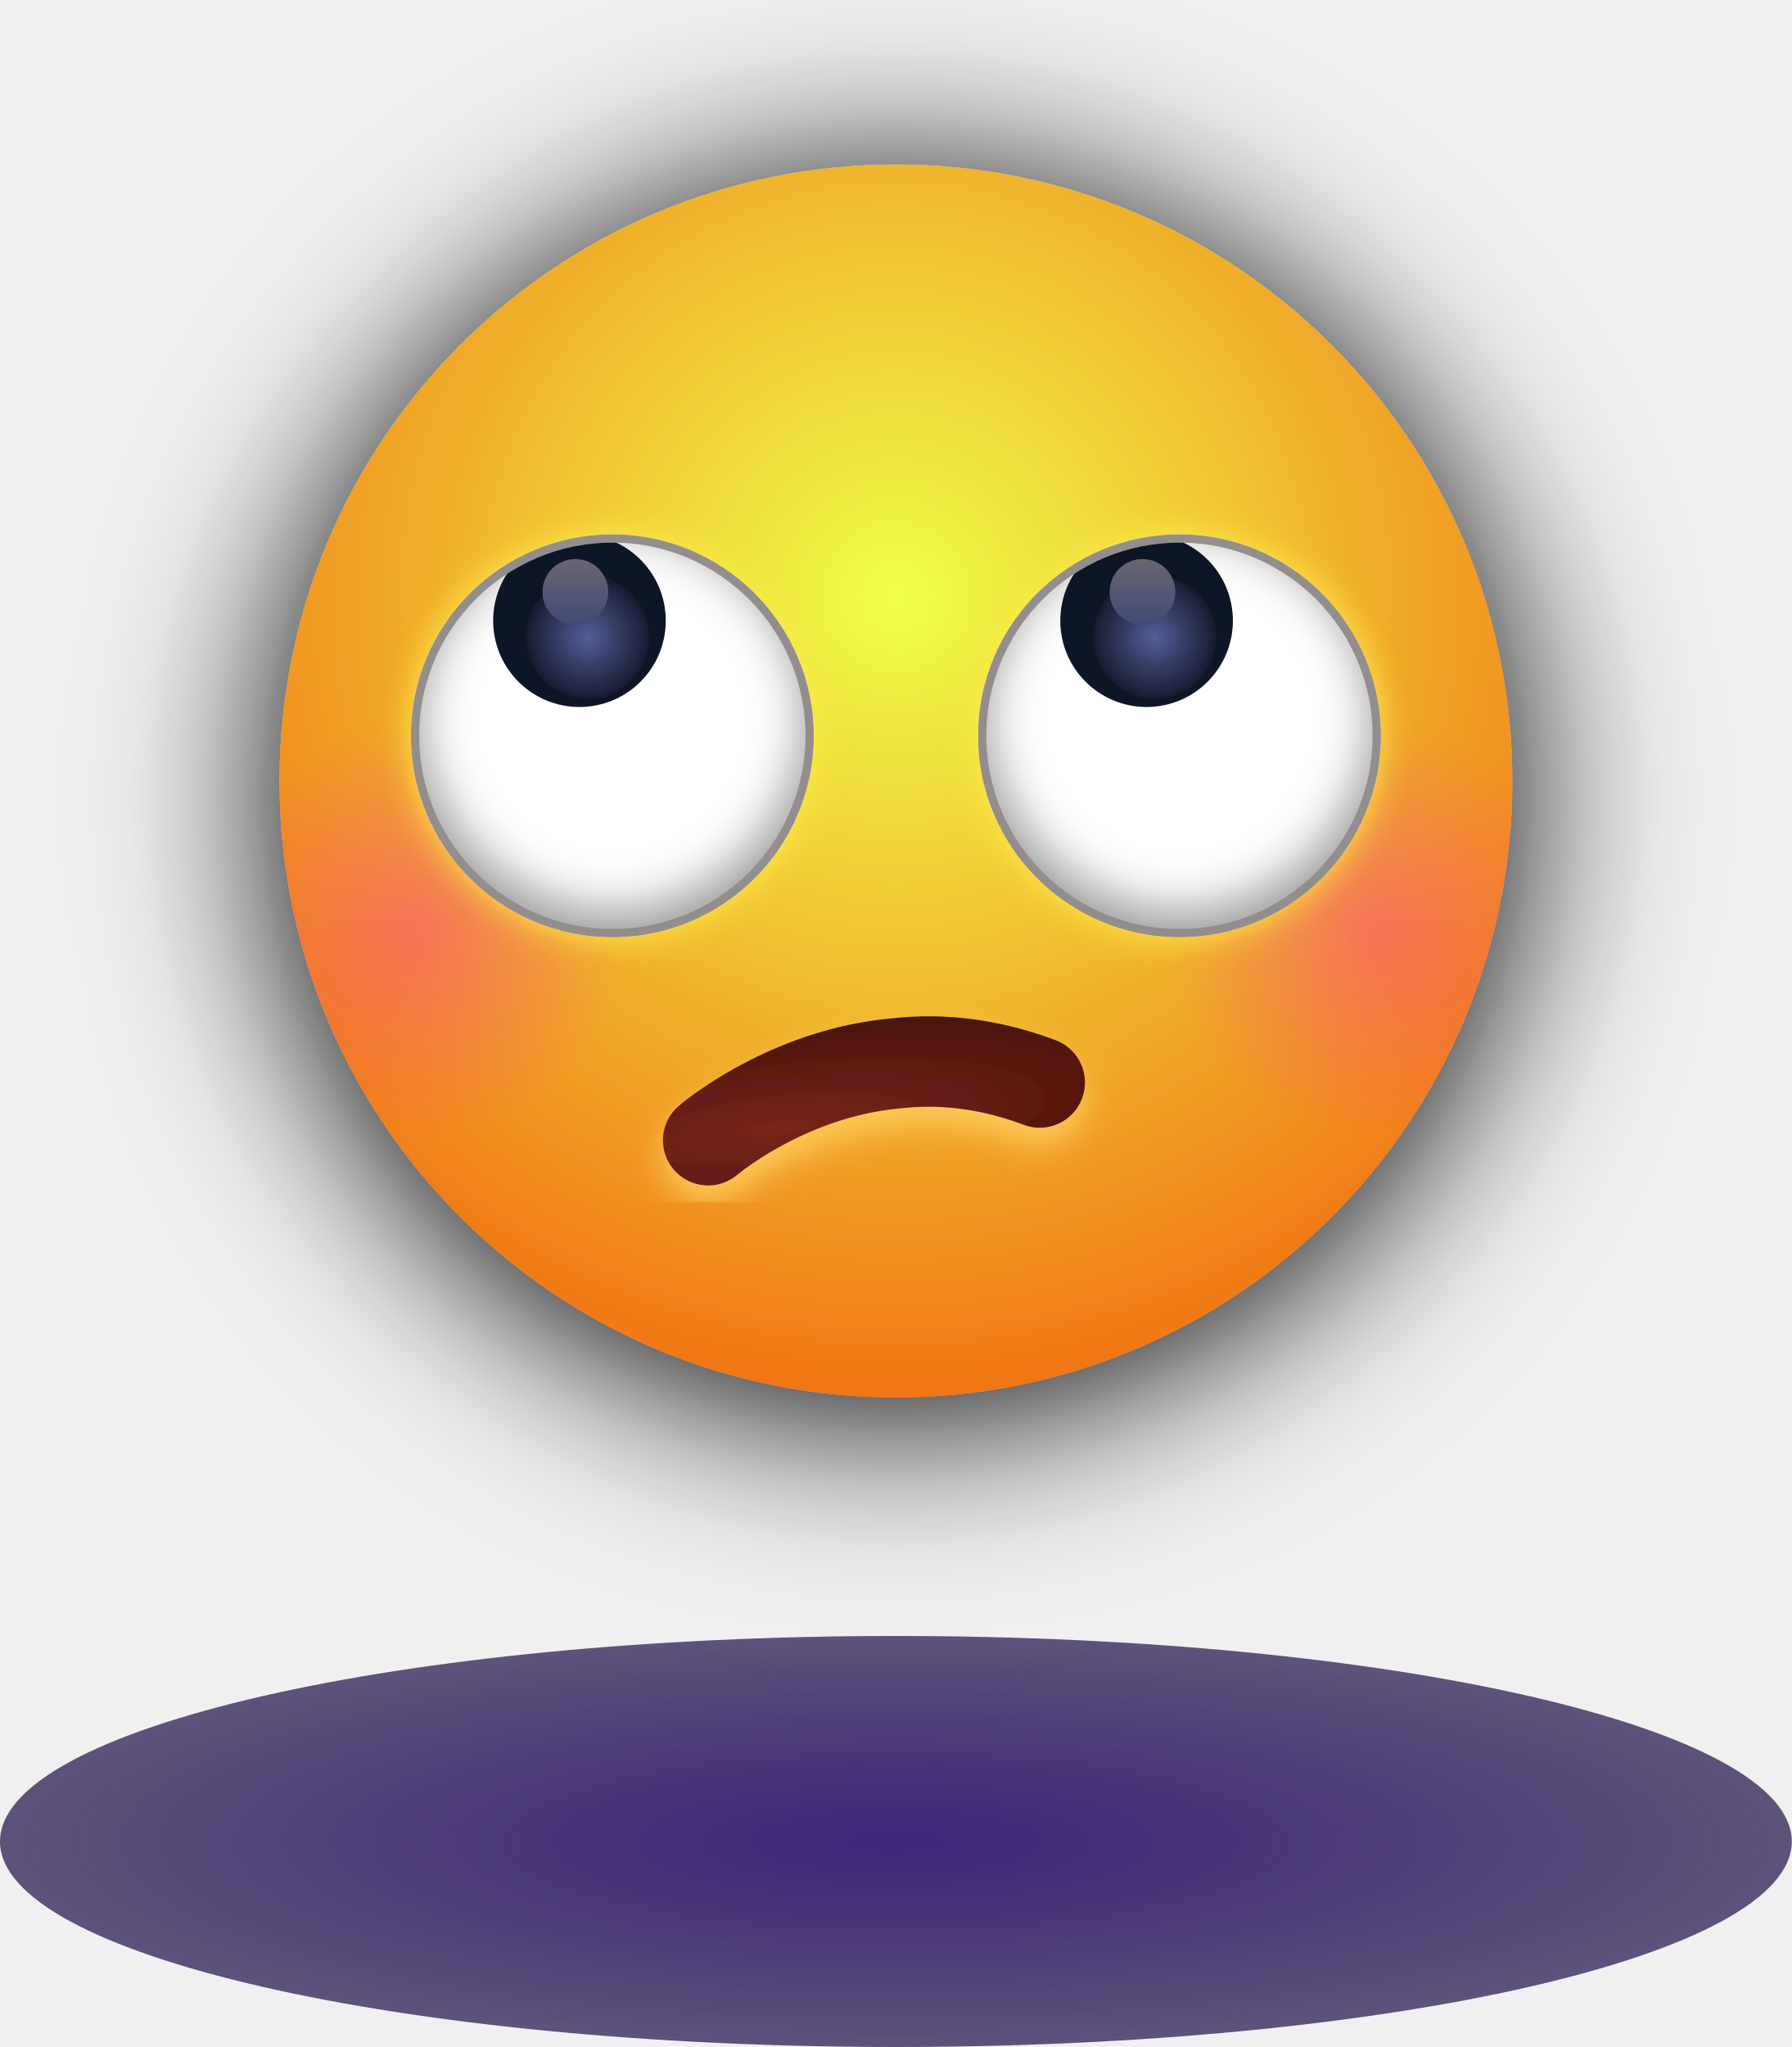
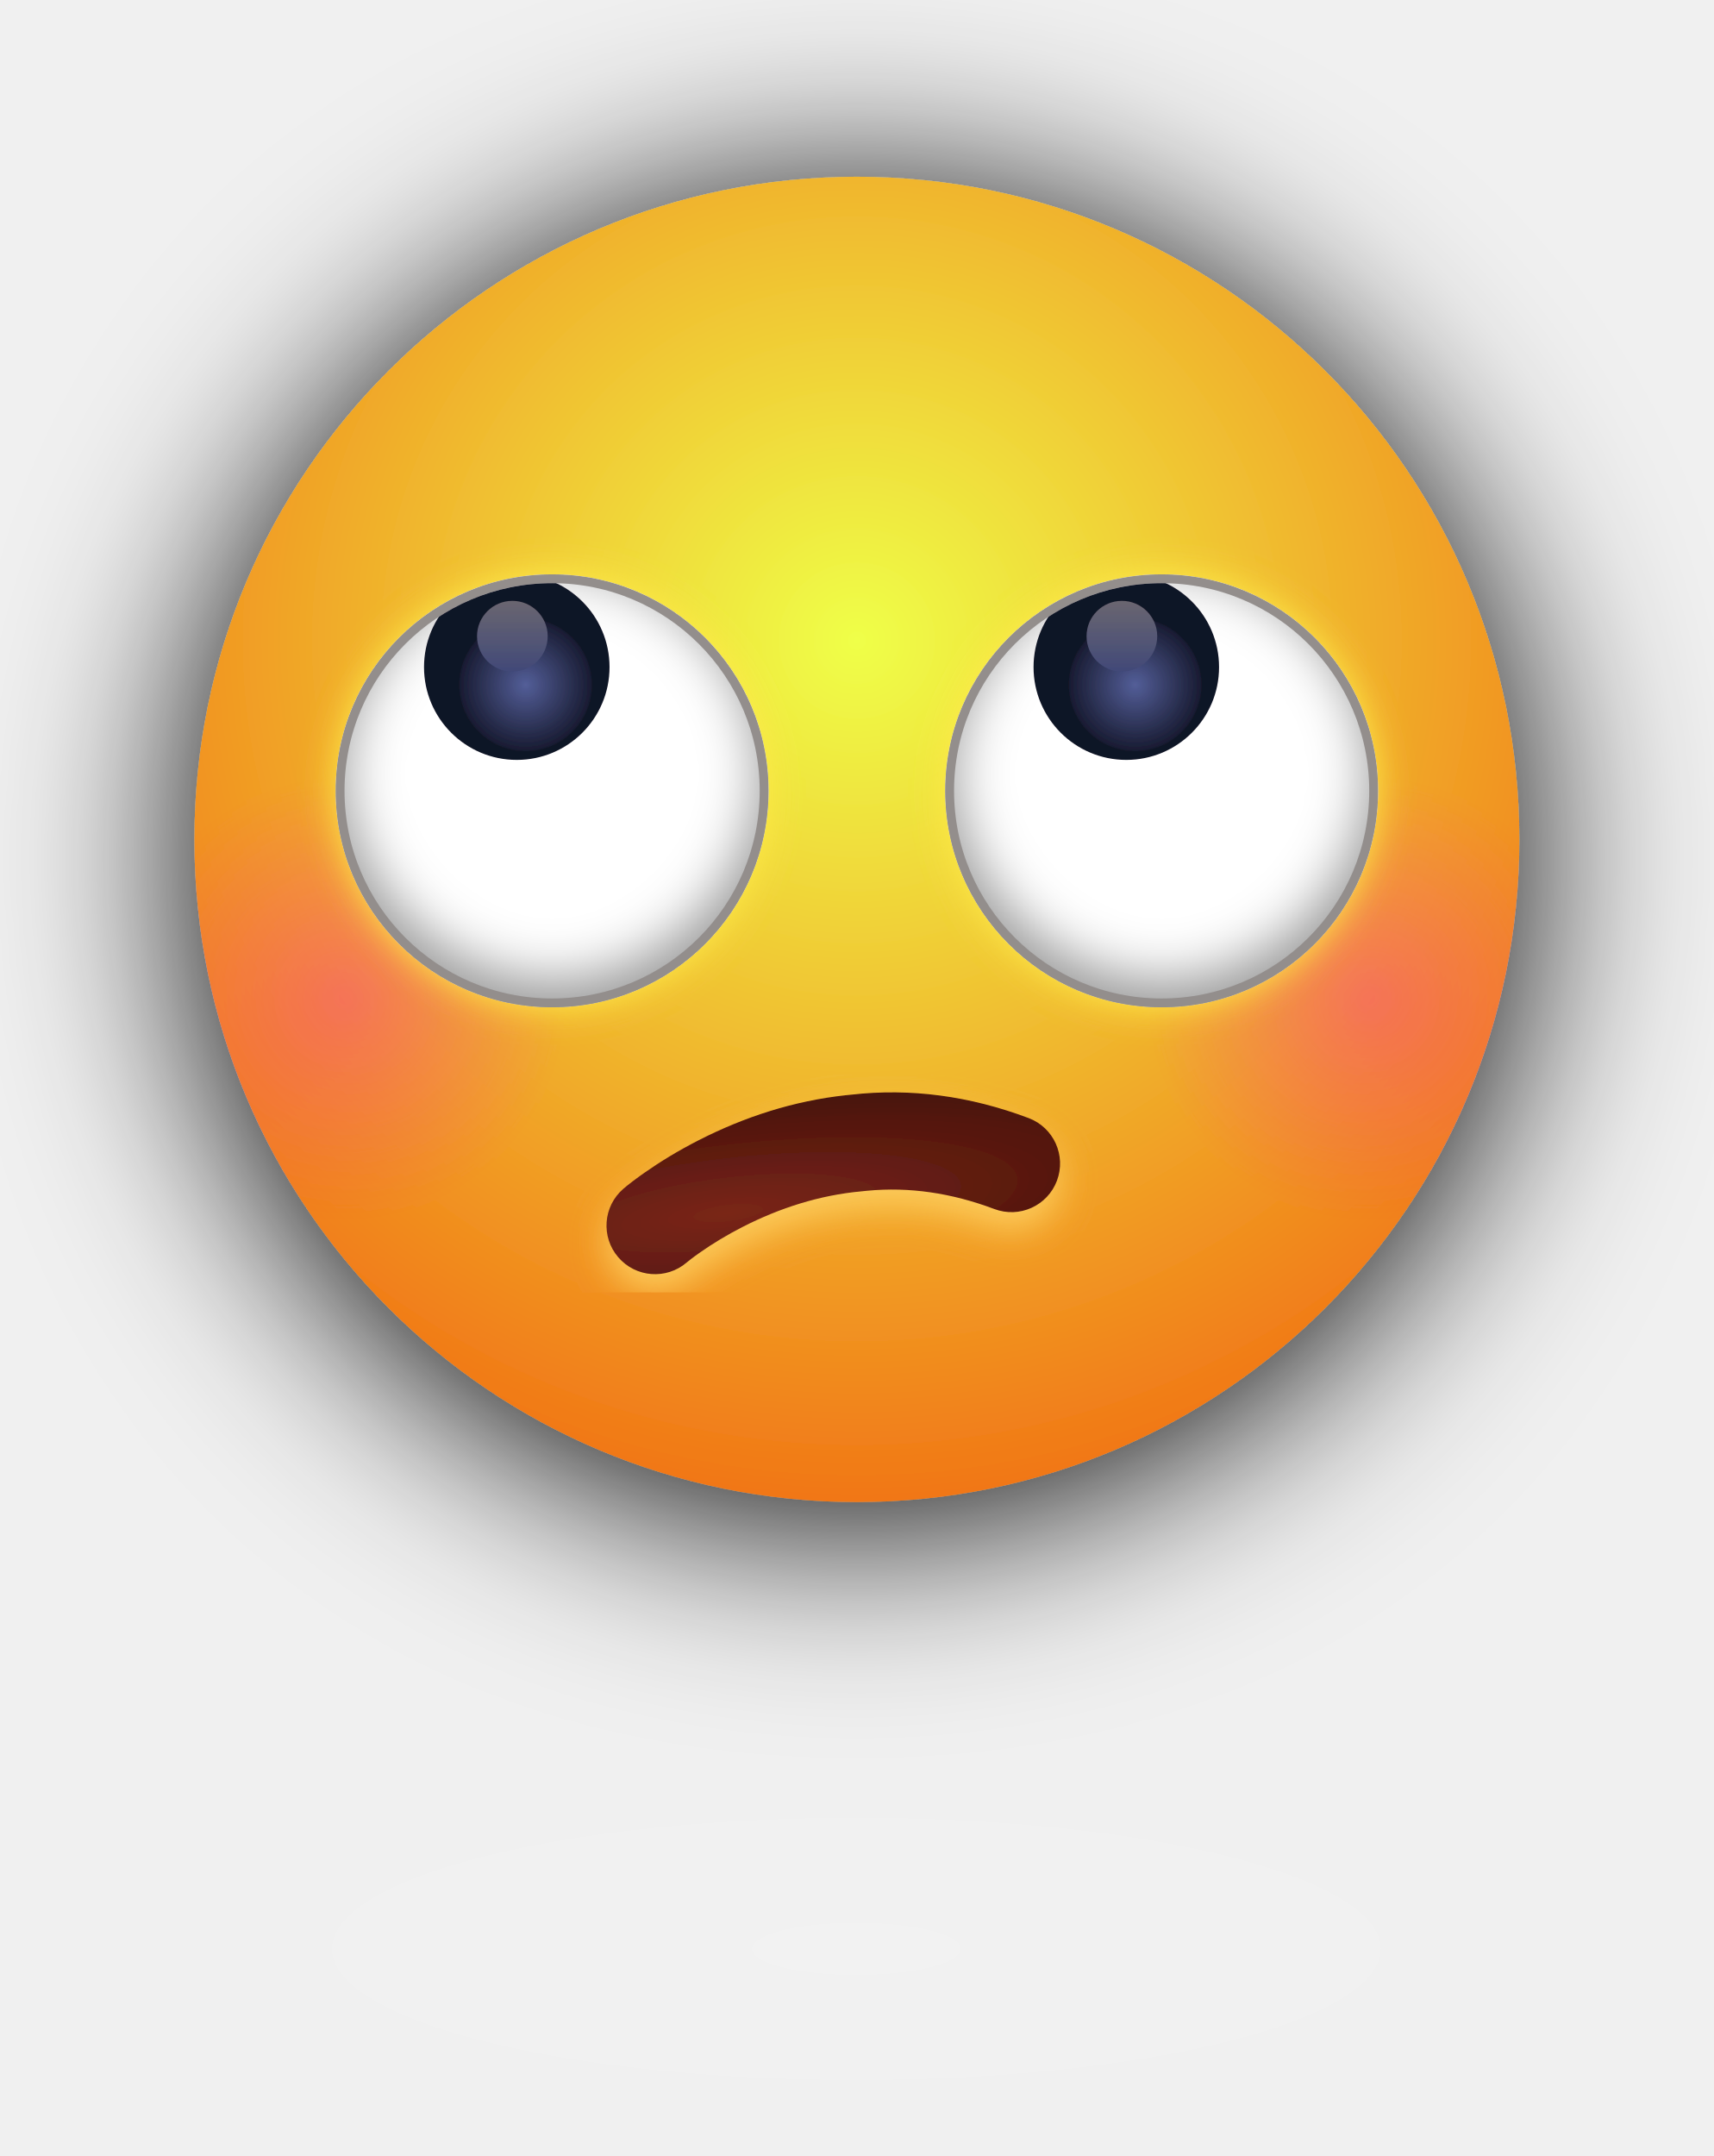
- <svg xmlns="http://www.w3.org/2000/svg" xmlns:xlink="http://www.w3.org/1999/xlink" width="218" height="249" viewBox="0 0 218 249">
+ <svg xmlns="http://www.w3.org/2000/svg" xmlns:xlink="http://www.w3.org/1999/xlink" width="194" height="244" viewBox="0 0 194 244">
  <defs>
    <filter id="emoji-rolling-eyes.inline-a" width="164.7%" height="164.7%" x="-32.3%" y="-32.3%" filterUnits="objectBoundingBox">
      <feOffset dy="2" in="SourceAlpha" result="shadowOffsetOuter1" />
      <feGaussianBlur in="shadowOffsetOuter1" result="shadowBlurOuter1" stdDeviation="11.5" />
      <feColorMatrix in="shadowBlurOuter1" result="shadowMatrixOuter1" values="0 0 0 0 0   0 0 0 0 0   0 0 0 0 0  0 0 0 1 0" />
      <feMerge>
        <feMergeNode in="shadowMatrixOuter1" />
        <feMergeNode in="SourceGraphic" />
      </feMerge>
    </filter>
    <circle id="emoji-rolling-eyes.inline-b" cx="75" cy="75" r="75" />
    <radialGradient id="emoji-rolling-eyes.inline-c" cx="50%" cy="34.87%" r="88.2%" fx="50%" fy="34.87%">
      <stop offset="0%" stop-color="#EFFF48" />
      <stop offset="100%" stop-color="#F24705" />
    </radialGradient>
    <radialGradient id="emoji-rolling-eyes.inline-e" cx="50%" cy="50%" r="50.475%" fx="50%" fy="50%">
      <stop offset="0%" stop-color="#FF00E9" />
      <stop offset="100%" stop-color="#FF00E9" stop-opacity="0" />
    </radialGradient>
    <radialGradient id="emoji-rolling-eyes.inline-h" cx="26.853%" cy="66.364%" r="113.717%" fx="26.853%" fy="66.364%" gradientTransform="matrix(.04788 .99284 -1.70364 .51162 1.386 .058)">
      <stop offset="0%" stop-color="#7A2616" />
      <stop offset="100%" stop-color="#1B0005" />
      <stop offset="100%" stop-color="#1B0005" />
    </radialGradient>
    <path id="emoji-rolling-eyes.inline-g" d="M74.38,103.887 C81.057,103.13 87.766,104.023 94.44,106.535 C97.283,107.605 98.72,110.777 97.65,113.62 C96.58,116.463 93.408,117.9 90.565,116.83 C85.686,114.994 80.913,114.312 76.187,114.758 L75.497,114.829 C70.813,115.254 66.286,116.699 62.074,118.85 C60.277,119.768 58.666,120.75 57.275,121.724 L56.729,122.114 L56.289,122.44 L55.802,122.824 C55.78,122.842 55.76,122.859 55.742,122.874 C53.438,124.854 49.966,124.591 47.986,122.287 C46.007,119.984 46.269,116.511 48.573,114.531 L48.956,114.213 L49.269,113.964 L49.627,113.688 L50.03,113.386 L50.476,113.061 L50.967,112.713 C52.757,111.459 54.799,110.214 57.07,109.054 C62.249,106.409 67.856,104.581 73.79,103.945 L74.38,103.887 Z" />
    <filter id="emoji-rolling-eyes.inline-f" width="127.3%" height="168%" x="-13.6%" y="-24.3%" filterUnits="objectBoundingBox">
      <feOffset dy="2" in="SourceAlpha" result="shadowOffsetOuter1" />
      <feGaussianBlur in="shadowOffsetOuter1" result="shadowBlurOuter1" stdDeviation="2" />
      <feColorMatrix in="shadowBlurOuter1" values="0 0 0 0 0.991   0 0 0 0 0.797   0 0 0 0 0.359  0 0 0 1 0" />
    </filter>
    <filter id="emoji-rolling-eyes.inline-i" width="132.7%" height="132.7%" x="-16.3%" y="-16.3%" filterUnits="objectBoundingBox">
      <feOffset in="SourceAlpha" result="shadowOffsetOuter1" />
      <feGaussianBlur in="shadowOffsetOuter1" result="shadowBlurOuter1" stdDeviation="2" />
      <feColorMatrix in="shadowBlurOuter1" result="shadowMatrixOuter1" values="0 0 0 0 1   0 0 0 0 0.824   0 0 0 0 0.067  0 0 0 1 0" />
      <feMerge>
        <feMergeNode in="shadowMatrixOuter1" />
        <feMergeNode in="SourceGraphic" />
      </feMerge>
    </filter>
    <circle id="emoji-rolling-eyes.inline-k" cx="24.5" cy="24.5" r="24.5" />
    <filter id="emoji-rolling-eyes.inline-j" width="118.4%" height="118.4%" x="-9.2%" y="-9.2%" filterUnits="objectBoundingBox">
      <feMorphology in="SourceAlpha" radius="1" result="shadowSpreadInner1" />
      <feGaussianBlur in="shadowSpreadInner1" result="shadowBlurInner1" stdDeviation="3" />
      <feOffset dy="-2" in="shadowBlurInner1" result="shadowOffsetInner1" />
      <feComposite in="shadowOffsetInner1" in2="SourceAlpha" k2="-1" k3="1" operator="arithmetic" result="shadowInnerInner1" />
      <feColorMatrix in="shadowInnerInner1" values="0 0 0 0 0   0 0 0 0 0   0 0 0 0 0  0 0 0 0.396 0" />
    </filter>
    <circle id="emoji-rolling-eyes.inline-l" cx="24.5" cy="24.5" r="23.5" />
    <radialGradient id="emoji-rolling-eyes.inline-n" cx="50%" cy="50%" r="56.02%" fx="50%" fy="50%">
      <stop offset="0%" stop-color="#535E98" />
      <stop offset="100%" stop-color="#111325" />
    </radialGradient>
    <linearGradient id="emoji-rolling-eyes.inline-o" x1="50%" x2="50%" y1="100%" y2="0%">
      <stop offset="0%" stop-color="#414978" />
      <stop offset="100%" stop-color="#6A6670" />
    </linearGradient>
    <filter id="emoji-rolling-eyes.inline-p" width="132.7%" height="132.7%" x="-16.3%" y="-16.3%" filterUnits="objectBoundingBox">
      <feOffset in="SourceAlpha" result="shadowOffsetOuter1" />
      <feGaussianBlur in="shadowOffsetOuter1" result="shadowBlurOuter1" stdDeviation="2" />
      <feColorMatrix in="shadowBlurOuter1" result="shadowMatrixOuter1" values="0 0 0 0 1   0 0 0 0 0.824   0 0 0 0 0.067  0 0 0 1 0" />
      <feMerge>
        <feMergeNode in="shadowMatrixOuter1" />
        <feMergeNode in="SourceGraphic" />
      </feMerge>
    </filter>
    <circle id="emoji-rolling-eyes.inline-r" cx="24.5" cy="24.5" r="24.5" />
    <filter id="emoji-rolling-eyes.inline-q" width="118.4%" height="118.4%" x="-9.2%" y="-9.2%" filterUnits="objectBoundingBox">
      <feMorphology in="SourceAlpha" radius="1" result="shadowSpreadInner1" />
      <feGaussianBlur in="shadowSpreadInner1" result="shadowBlurInner1" stdDeviation="3" />
      <feOffset dy="-2" in="shadowBlurInner1" result="shadowOffsetInner1" />
      <feComposite in="shadowOffsetInner1" in2="SourceAlpha" k2="-1" k3="1" operator="arithmetic" result="shadowInnerInner1" />
      <feColorMatrix in="shadowInnerInner1" values="0 0 0 0 0   0 0 0 0 0   0 0 0 0 0  0 0 0 0.396 0" />
    </filter>
    <circle id="emoji-rolling-eyes.inline-s" cx="24.5" cy="24.5" r="23.5" />
-     <radialGradient id="emoji-rolling-eyes.inline-u" cx="50%" cy="50%" r="50%" fx="50%" fy="50%" gradientTransform="matrix(0 1 -.99799 0 .999 0)">
-       <stop offset="0%" stop-color="#3F277C" />
-       <stop offset="100%" stop-color="#1E0E48" stop-opacity=".7" />
+     <radialGradient id="emoji-rolling-eyes.inline-u" cx="50%" cy="50%" r="47.699%" fx="50%" fy="50%" gradientTransform="matrix(0 1 -.75042 0 .875 0)">
+       <stop offset="0%" stop-color="#FFF" stop-opacity=".12" />
+       <stop offset="43.387%" stop-color="#FFF" stop-opacity=".05" />
+       <stop offset="100%" stop-color="#FFF" stop-opacity="0" />
    </radialGradient>
  </defs>
-   <g fill="none" fill-rule="evenodd" transform="translate(0 20)">
-     <g filter="url(#emoji-rolling-eyes.inline-a)" transform="translate(34)">
+   <g fill="none" fill-rule="evenodd" transform="translate(-36 20)">
+     <g filter="url(#emoji-rolling-eyes.inline-a)" transform="translate(58)">
      <mask id="emoji-rolling-eyes.inline-d" fill="#fff">
        <use xlink:href="#emoji-rolling-eyes.inline-b" />
      </mask>
      <circle cx="75" cy="75" r="75" fill="url(#emoji-rolling-eyes.inline-c)" fill-rule="nonzero" mask="url(#emoji-rolling-eyes.inline-d)" />
      <circle cx="133" cy="93" r="25" fill="url(#emoji-rolling-eyes.inline-e)" fill-opacity=".26" mask="url(#emoji-rolling-eyes.inline-d)" />
      <circle cx="17" cy="93" r="25" fill="url(#emoji-rolling-eyes.inline-e)" fill-opacity=".26" mask="url(#emoji-rolling-eyes.inline-d)" />
      <g fill-rule="nonzero" mask="url(#emoji-rolling-eyes.inline-d)">
        <use fill="#000" filter="url(#emoji-rolling-eyes.inline-f)" xlink:href="#emoji-rolling-eyes.inline-g" />
        <use fill="url(#emoji-rolling-eyes.inline-h)" xlink:href="#emoji-rolling-eyes.inline-g" />
      </g>
      <g filter="url(#emoji-rolling-eyes.inline-i)" mask="url(#emoji-rolling-eyes.inline-d)">
        <g transform="translate(16 45)">
          <circle cx="24.5" cy="24.5" r="24.5" fill="#FFF" />
          <use fill="#000" filter="url(#emoji-rolling-eyes.inline-j)" xlink:href="#emoji-rolling-eyes.inline-k" />
          <circle cx="24.5" cy="24.5" r="24" stroke="#938E8C" stroke-linejoin="square" />
          <mask id="emoji-rolling-eyes.inline-m" fill="#fff">
            <use xlink:href="#emoji-rolling-eyes.inline-l" />
          </mask>
          <use fill="#D8D8D8" fill-opacity="0" xlink:href="#emoji-rolling-eyes.inline-l" />
          <circle cx="20.5" cy="10.5" r="10.5" fill="#111325" mask="url(#emoji-rolling-eyes.inline-m)" />
          <circle cx="21.5" cy="12.5" r="7.5" fill="url(#emoji-rolling-eyes.inline-n)" mask="url(#emoji-rolling-eyes.inline-m)" />
          <circle cx="20" cy="7" r="4" fill="url(#emoji-rolling-eyes.inline-o)" mask="url(#emoji-rolling-eyes.inline-m)" />
        </g>
      </g>
      <g filter="url(#emoji-rolling-eyes.inline-p)" mask="url(#emoji-rolling-eyes.inline-d)">
        <g transform="translate(85 45)">
          <circle cx="24.5" cy="24.5" r="24.5" fill="#FFF" />
          <use fill="#000" filter="url(#emoji-rolling-eyes.inline-q)" xlink:href="#emoji-rolling-eyes.inline-r" />
          <circle cx="24.5" cy="24.5" r="24" stroke="#938E8C" stroke-linejoin="square" />
          <mask id="emoji-rolling-eyes.inline-t" fill="#fff">
            <use xlink:href="#emoji-rolling-eyes.inline-s" />
          </mask>
          <use fill="#D8D8D8" fill-opacity="0" xlink:href="#emoji-rolling-eyes.inline-s" />
          <circle cx="20.5" cy="10.5" r="10.5" fill="#111325" mask="url(#emoji-rolling-eyes.inline-t)" />
          <circle cx="21.5" cy="12.5" r="7.5" fill="url(#emoji-rolling-eyes.inline-n)" mask="url(#emoji-rolling-eyes.inline-t)" />
          <circle cx="20" cy="7" r="4" fill="url(#emoji-rolling-eyes.inline-o)" mask="url(#emoji-rolling-eyes.inline-t)" />
        </g>
      </g>
    </g>
-     <ellipse cx="109" cy="204" fill="url(#emoji-rolling-eyes.inline-u)" rx="109" ry="25" />
+     <path fill="url(#emoji-rolling-eyes.inline-u)" d="M133,225.56 C149.884,225.56 166.033,224.968 180.893,223.89 C230.682,220.276 266,211.193 266,200.56 C266,186.753 206.454,175.56 133,175.56 C59.546,175.56 0,186.753 0,200.56 C0,214.367 59.546,225.56 133,225.56 Z" />
  </g>
</svg>
